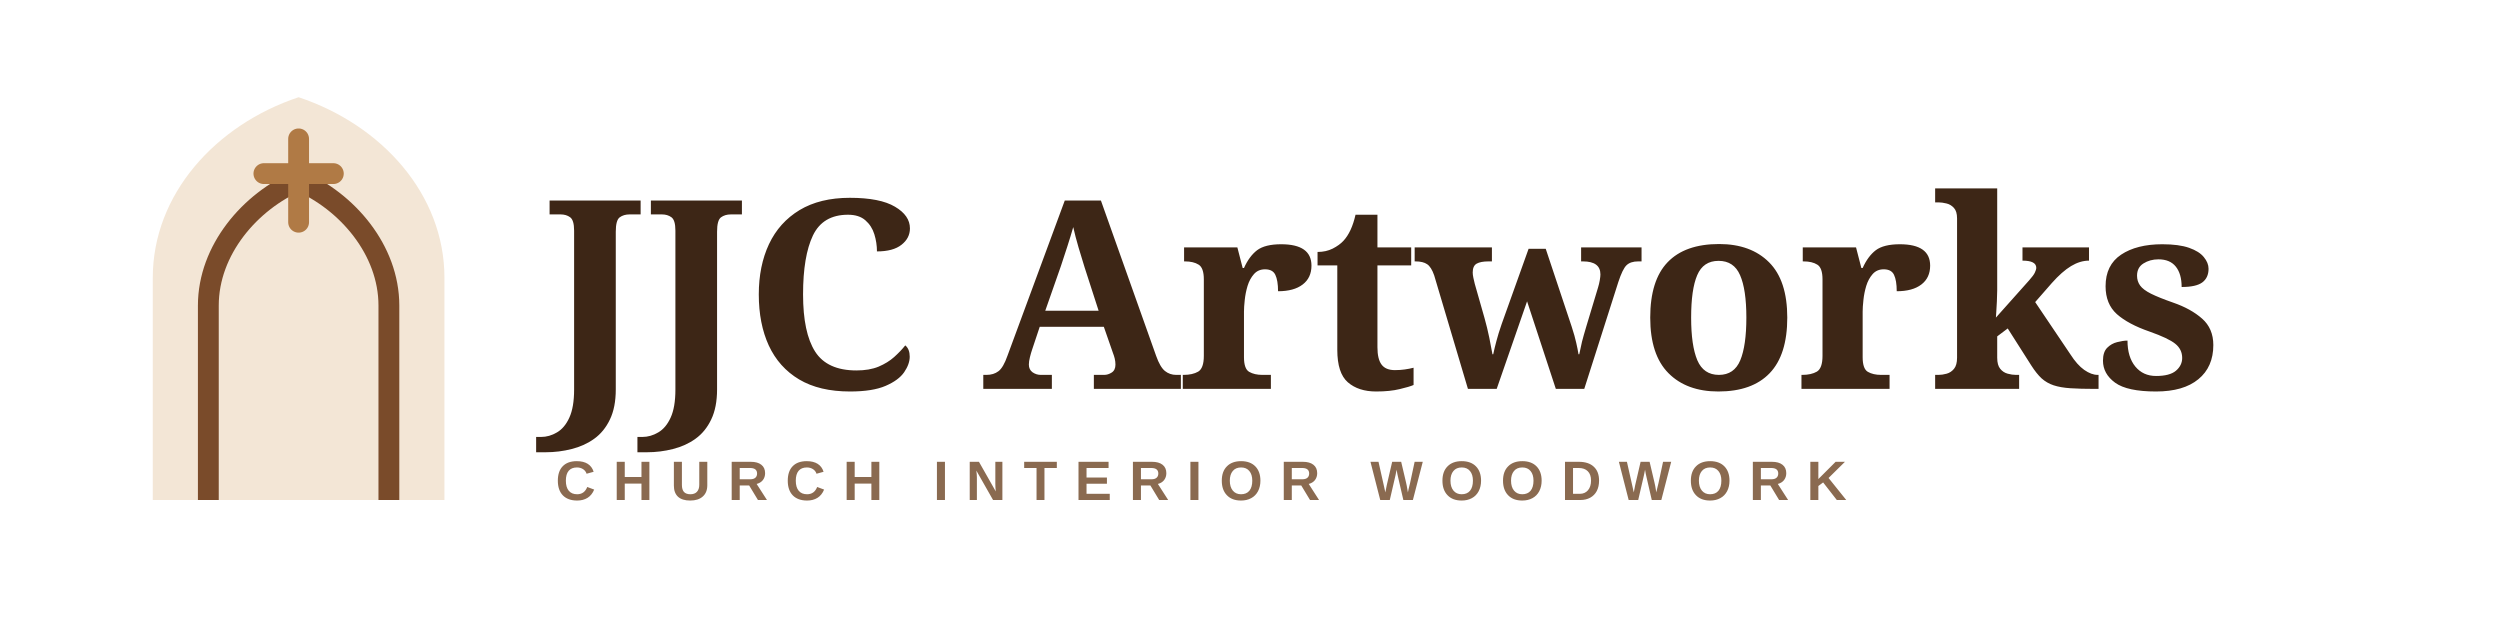
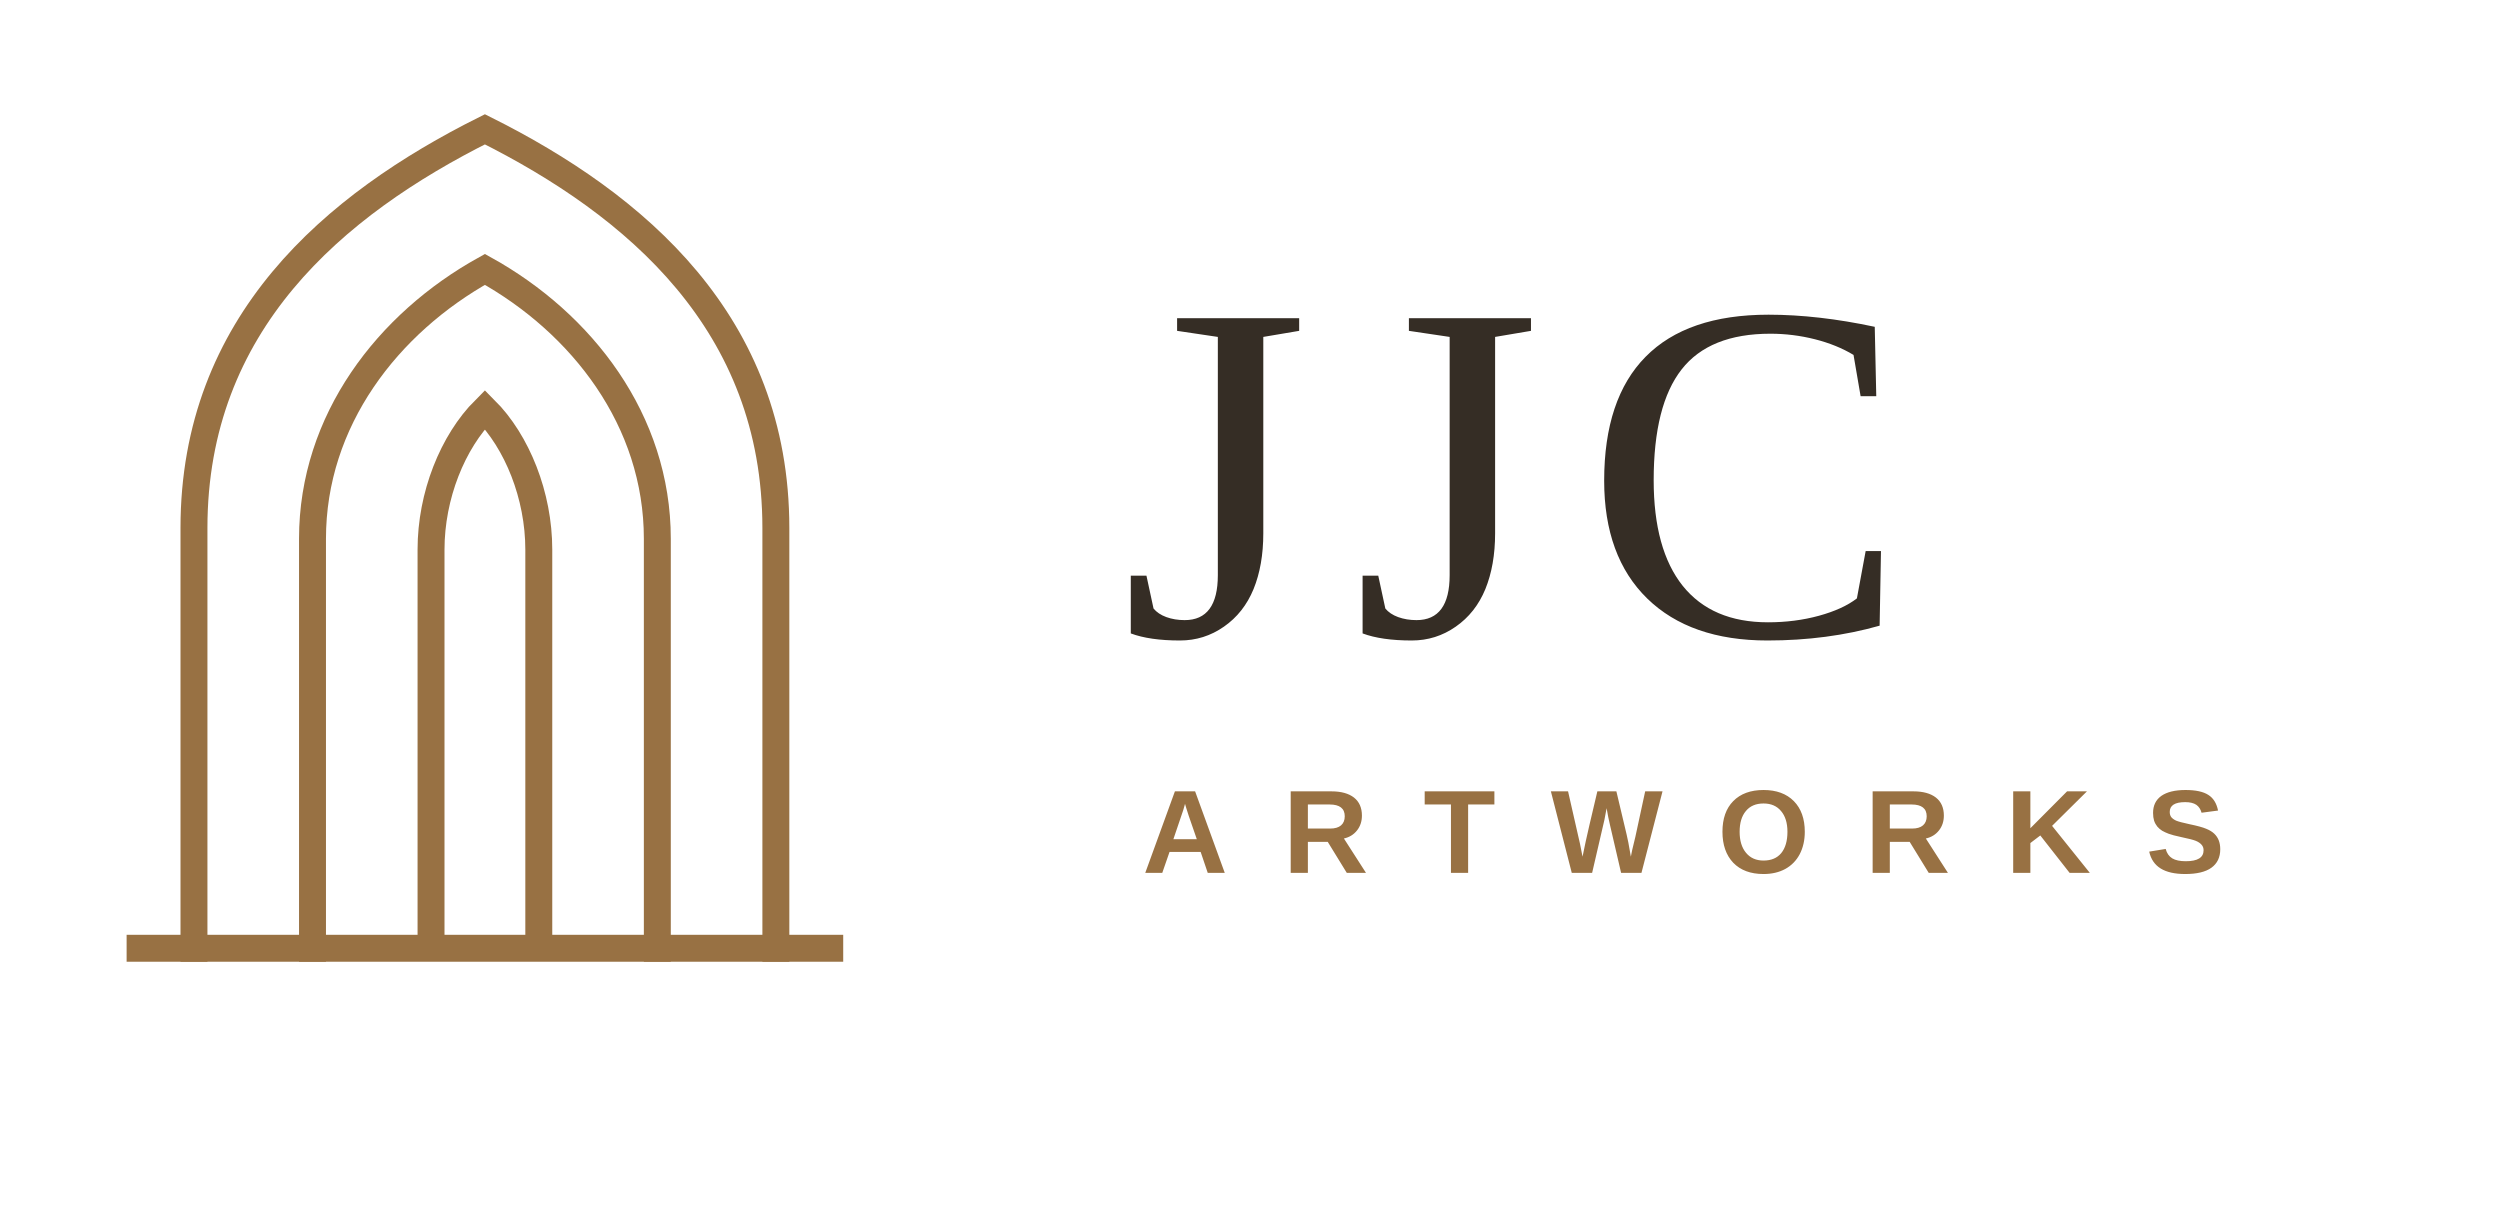
- <svg xmlns="http://www.w3.org/2000/svg" width="360" height="90" viewBox="0 0 360 90" role="img" aria-labelledby="title">
-   <path d="M22 72V40c0-12 9-22 21-26 12 4 21 14 21 26v32Z" fill="#f3e6d6" />
-   <path d="M30 72V44c0-8 6-15 13-18 7 3 13 10 13 18v28" fill="none" stroke="#7a4b2a" stroke-width="3" />
-   <path d="M43 20v12M38 25h10" stroke="#b07a45" stroke-width="3" stroke-linecap="round" />
-   <text x="78" y="56" fill="#3d2616" font-family="Georgia,serif" font-size="38" font-weight="700" letter-spacing="-0.5">JJC Artworks</text>
-   <text x="80" y="72" fill="#8a6a50" font-family="Arial,sans-serif" font-size="8" font-weight="700" letter-spacing="2.5">CHURCH INTERIOR WOODWORK</text>
+ <svg xmlns="http://www.w3.org/2000/svg" width="232" height="112" viewBox="0 0 232 112" role="img" aria-labelledby="title">
+   <g fill="none" stroke="#987143" stroke-width="2.5" stroke-linecap="square" stroke-linejoin="miter">
+     <path d="M18 88V49c0-19 13-30 27-37 14 7 27 18 27 37v39" />
+     <path d="M29 88V50c0-11 7-20 16-25 9 5 16 14 16 25v38" />
+     <path d="M40 88V51c0-5 2-10 5-13 3 3 5 8 5 13v37M13 88h64" />
+   </g>
+   <text x="104" y="59" fill="#352D25" font-family="Georgia,Times New Roman,serif" font-size="45" letter-spacing="4">JJC</text>
+   <text x="106" y="81" fill="#987143" font-family="Arial,Helvetica,sans-serif" font-size="11" font-weight="600" letter-spacing="5.1">ARTWORKS</text>
</svg>
